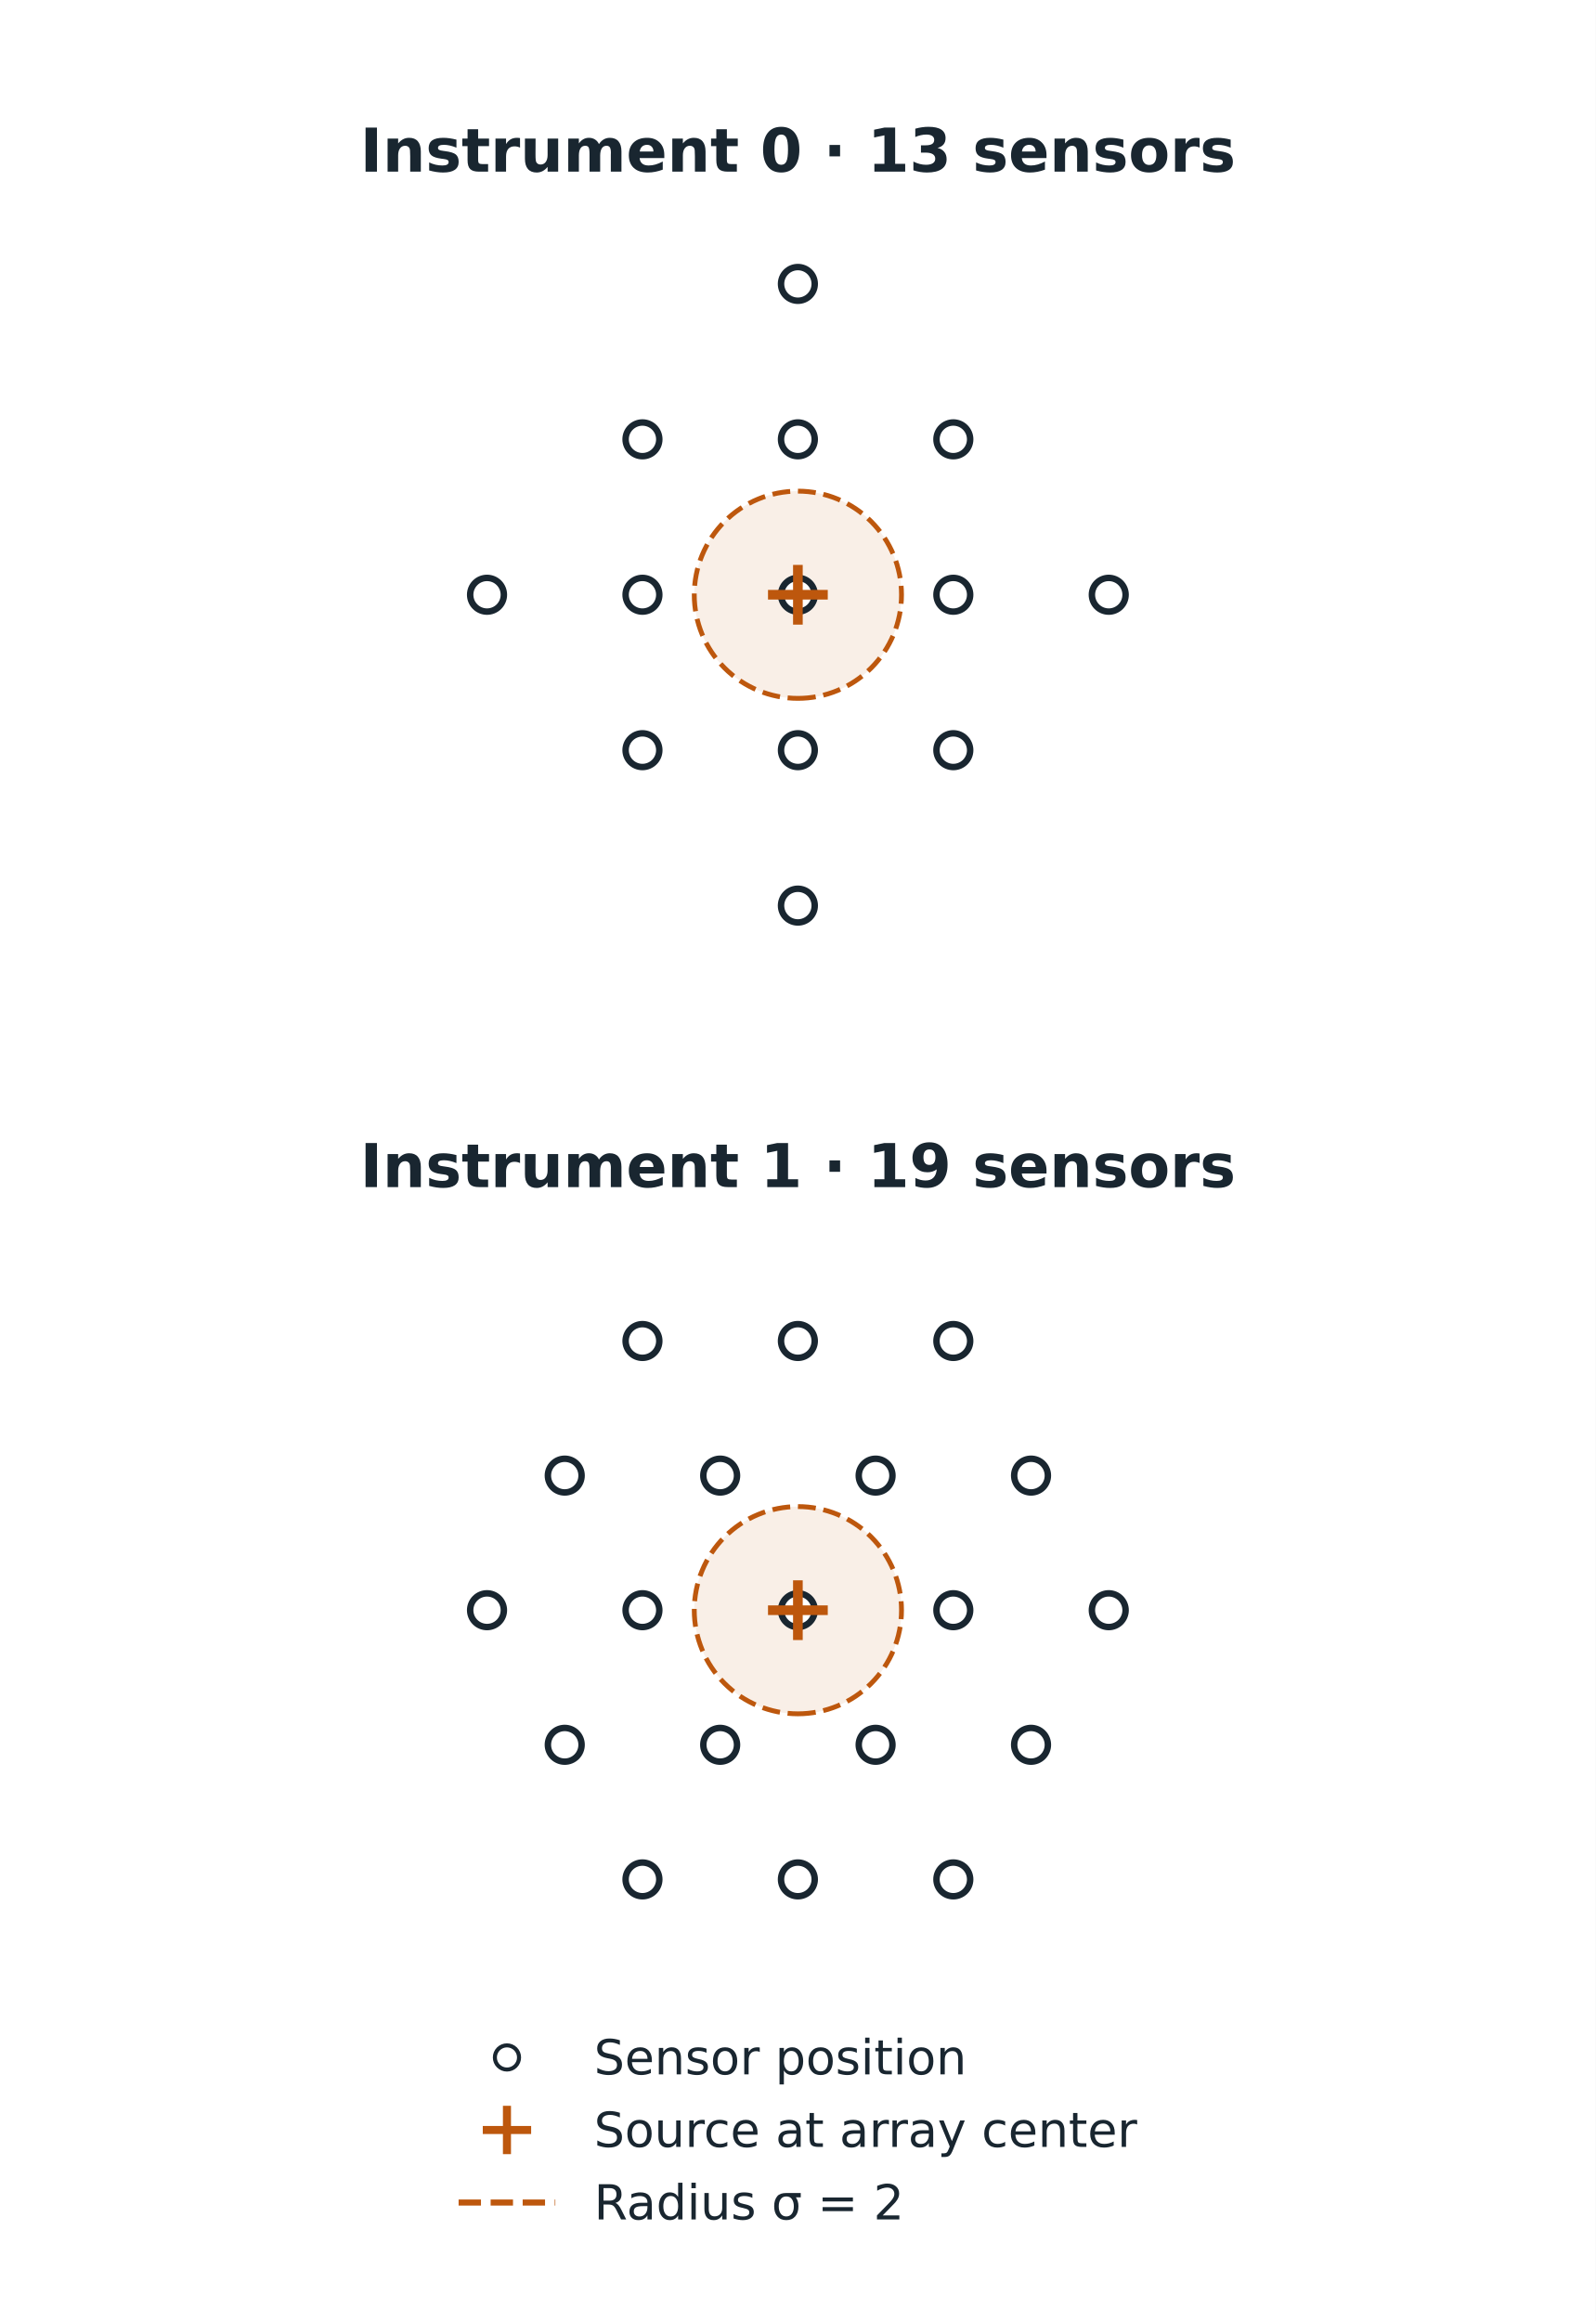
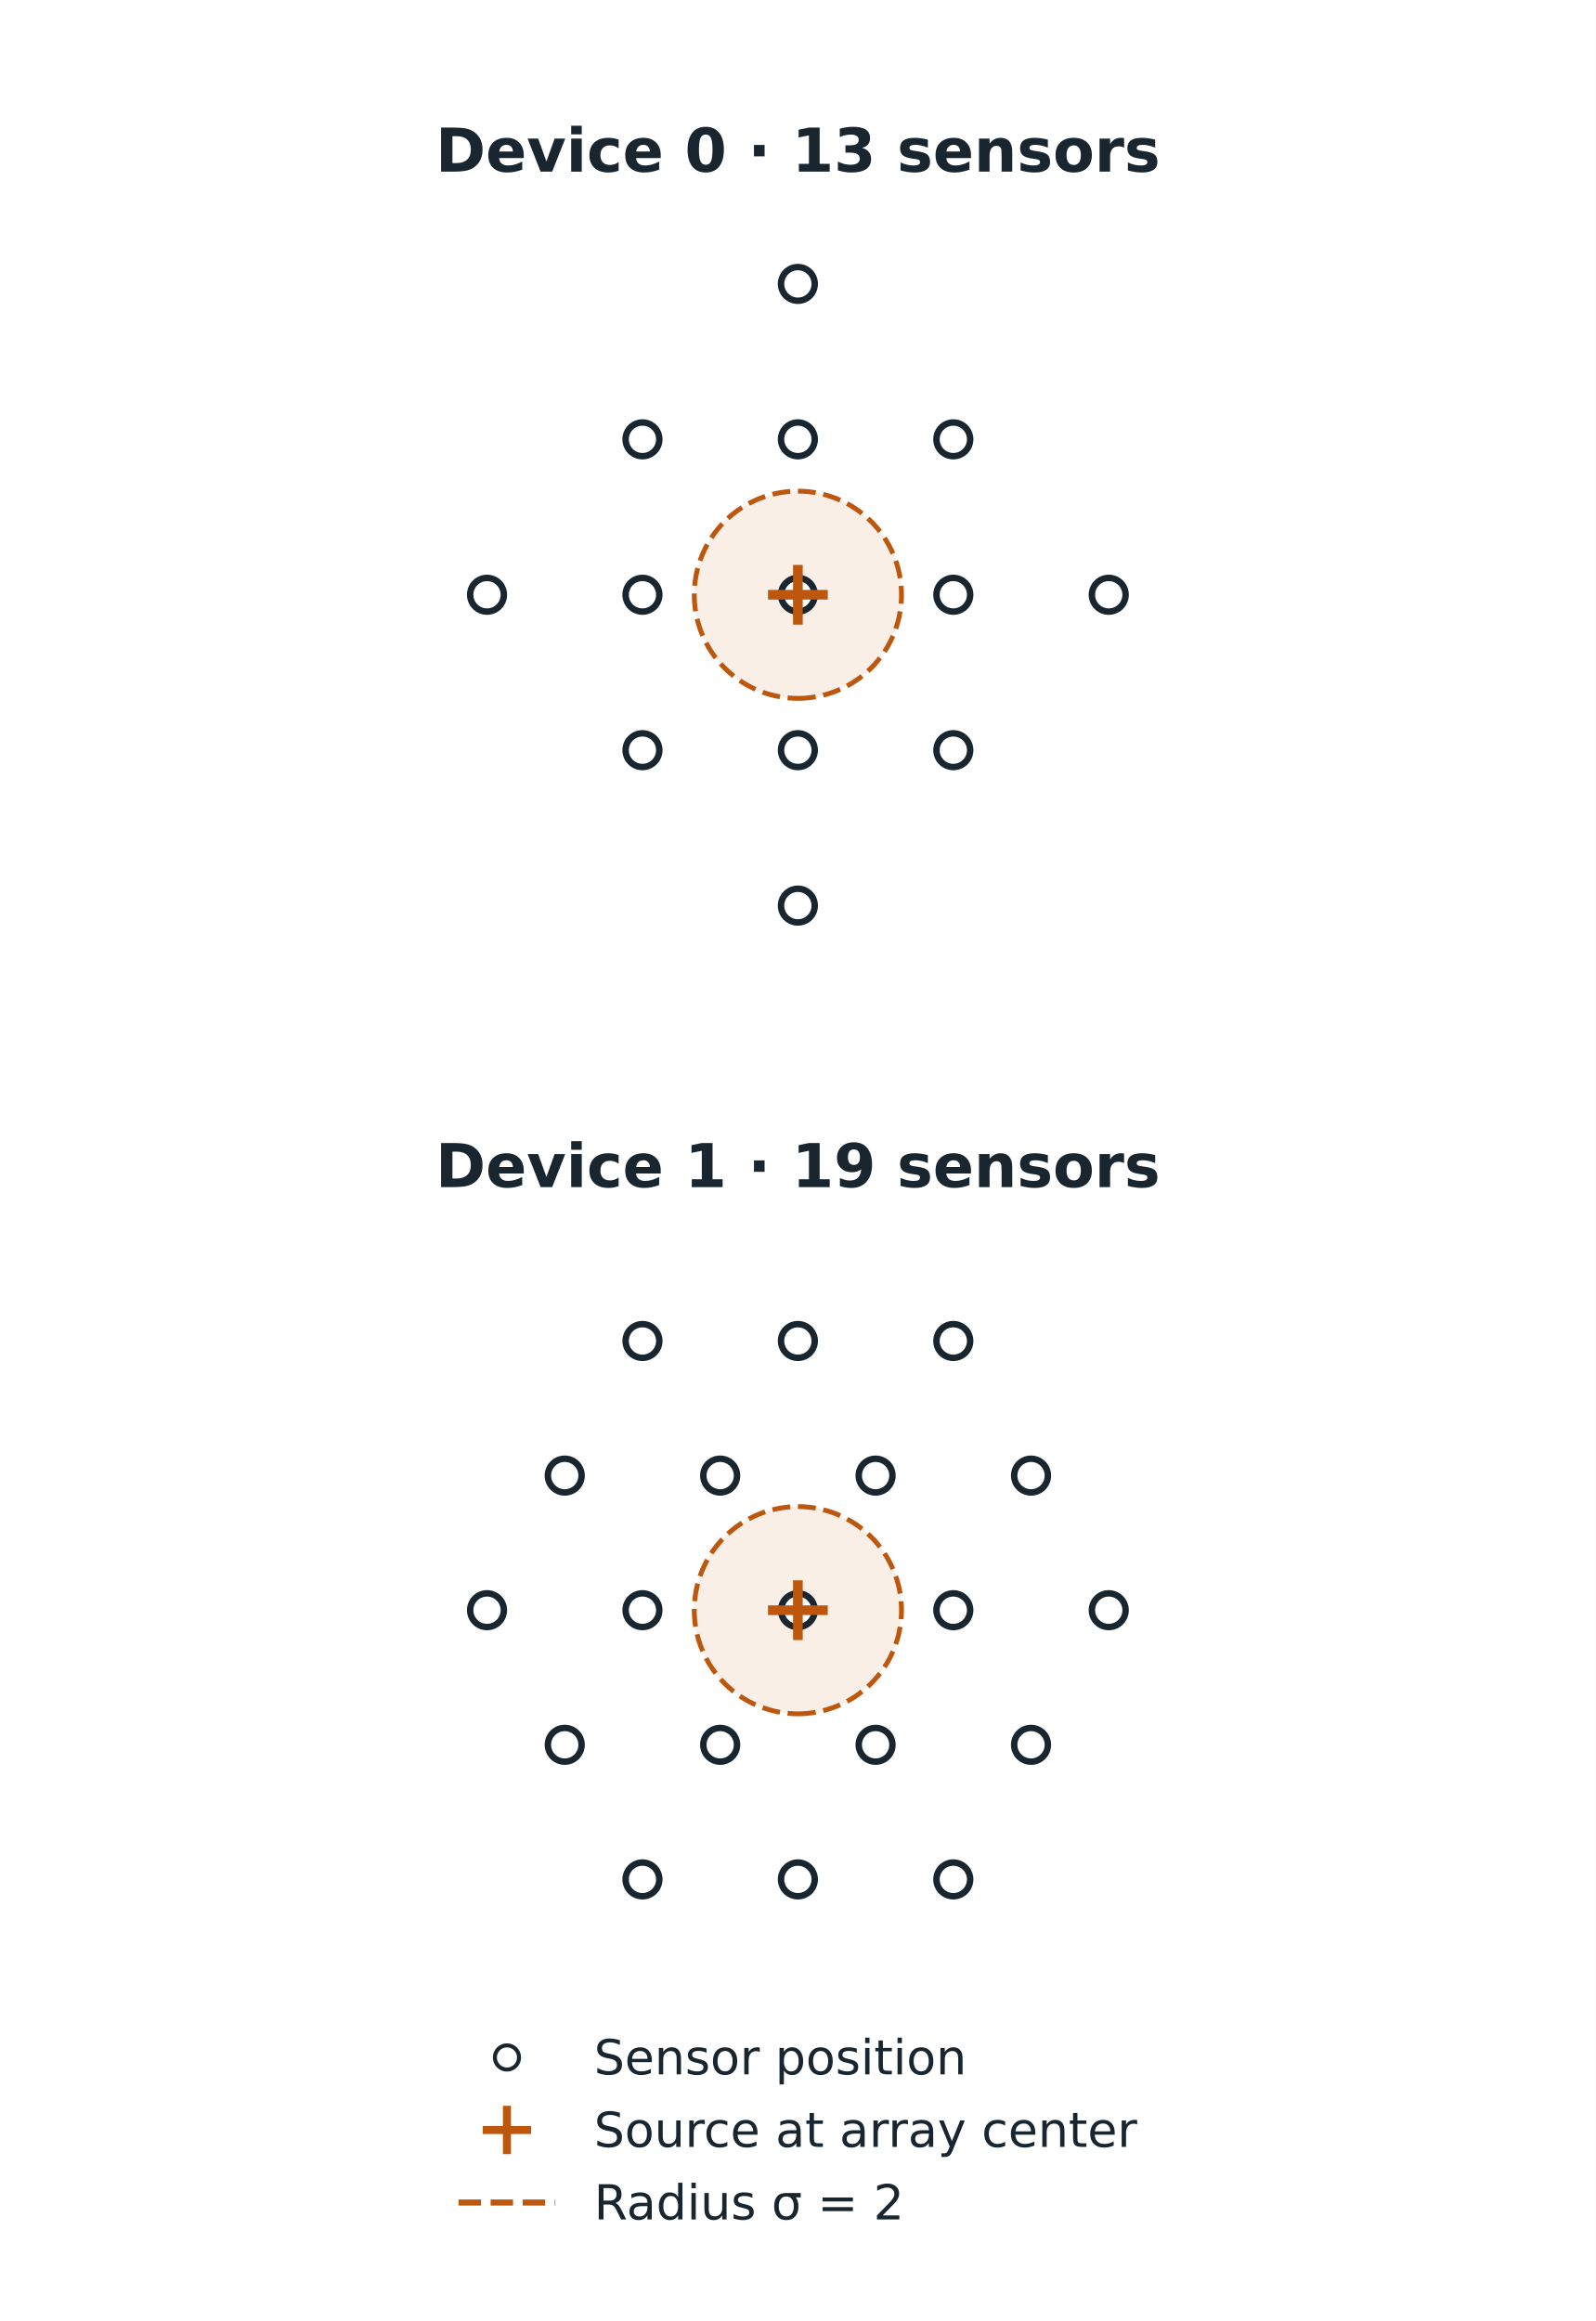
<svg xmlns="http://www.w3.org/2000/svg" xmlns:xlink="http://www.w3.org/1999/xlink" width="396pt" height="576pt" viewBox="0 0 396 576" version="1.1">
  <defs>
    <style type="text/css">*{stroke-linejoin: round; stroke-linecap: butt}</style>
  </defs>
  <g id="figure_1">
    <g id="patch_1">
      <path d="M 0 576 L 396 576 L 396 0 L 0 0 z " style="fill: #ffffff" />
    </g>
    <g id="axes_1">
      <g id="patch_2">
        <path d="M 198 173.314 C 204.82 173.314 211.361 170.605 216.183 165.783 C 221.005 160.961 223.714 154.42 223.714 147.6 C 223.714 140.78 221.005 134.239 216.183 129.417 C 211.361 124.595 204.82 121.886 198 121.886 C 191.18 121.886 184.639 124.595 179.817 129.417 C 174.995 134.239 172.286 140.78 172.286 147.6 C 172.286 154.42 174.995 160.961 179.817 165.783 C 184.639 170.605 191.18 173.314 198 173.314 z " clip-path="url(#pd754e8aa44)" style="fill: #bd570d; opacity: 0.1" />
      </g>
      <g id="patch_3">
        <path d="M 198 173.314 C 204.82 173.314 211.361 170.605 216.183 165.783 C 221.005 160.961 223.714 154.42 223.714 147.6 C 223.714 140.78 221.005 134.239 216.183 129.417 C 211.361 124.595 204.82 121.886 198 121.886 C 191.18 121.886 184.639 124.595 179.817 129.417 C 174.995 134.239 172.286 140.78 172.286 147.6 C 172.286 154.42 174.995 160.961 179.817 165.783 C 184.639 170.605 191.18 173.314 198 173.314 L 198 173.314 z " clip-path="url(#pd754e8aa44)" style="fill: none; stroke-dasharray: 4.44,1.92; stroke-dashoffset: 0; stroke: #bd570d; stroke-width: 1.2; stroke-linejoin: miter" />
      </g>
      <g id="PathCollection_1">
        <defs>
          <path id="m9732d2c1a6" d="M 0 4.183 C 1.109 4.183 2.174 3.743 2.958 2.958 C 3.743 2.174 4.183 1.109 4.183 0 C 4.183 -1.109 3.743 -2.174 2.958 -2.958 C 2.174 -3.743 1.109 -4.183 0 -4.183 C -1.109 -4.183 -2.174 -3.743 -2.958 -2.958 C -3.743 -2.174 -4.183 -1.109 -4.183 0 C -4.183 1.109 -3.743 2.174 -2.958 2.958 C -2.174 3.743 -1.109 4.183 0 4.183 z " style="stroke: #192630; stroke-width: 1.6" />
        </defs>
        <g clip-path="url(#pd754e8aa44)">
          <use xlink:href="#m9732d2c1a6" x="198" y="147.6" style="fill: #ffffff; stroke: #192630; stroke-width: 1.6" />
          <use xlink:href="#m9732d2c1a6" x="236.571" y="147.6" style="fill: #ffffff; stroke: #192630; stroke-width: 1.6" />
          <use xlink:href="#m9732d2c1a6" x="198" y="109.029" style="fill: #ffffff; stroke: #192630; stroke-width: 1.6" />
          <use xlink:href="#m9732d2c1a6" x="159.429" y="147.6" style="fill: #ffffff; stroke: #192630; stroke-width: 1.6" />
          <use xlink:href="#m9732d2c1a6" x="198" y="186.171" style="fill: #ffffff; stroke: #192630; stroke-width: 1.6" />
          <use xlink:href="#m9732d2c1a6" x="275.143" y="147.6" style="fill: #ffffff; stroke: #192630; stroke-width: 1.6" />
          <use xlink:href="#m9732d2c1a6" x="236.571" y="109.029" style="fill: #ffffff; stroke: #192630; stroke-width: 1.6" />
          <use xlink:href="#m9732d2c1a6" x="198" y="70.457" style="fill: #ffffff; stroke: #192630; stroke-width: 1.6" />
          <use xlink:href="#m9732d2c1a6" x="159.429" y="109.029" style="fill: #ffffff; stroke: #192630; stroke-width: 1.6" />
          <use xlink:href="#m9732d2c1a6" x="120.857" y="147.6" style="fill: #ffffff; stroke: #192630; stroke-width: 1.6" />
          <use xlink:href="#m9732d2c1a6" x="159.429" y="186.171" style="fill: #ffffff; stroke: #192630; stroke-width: 1.6" />
          <use xlink:href="#m9732d2c1a6" x="198" y="224.743" style="fill: #ffffff; stroke: #192630; stroke-width: 1.6" />
          <use xlink:href="#m9732d2c1a6" x="236.571" y="186.171" style="fill: #ffffff; stroke: #192630; stroke-width: 1.6" />
        </g>
      </g>
      <g id="text_1">
-         <g style="fill: #192630" transform="translate(89.34258 42.6) scale(0.15 -0.15)">
-           <defs>
-             <path id="DejaVuSans-Bold-2c" d="M 588 4666 L 1791 4666 L 1791 0 L 588 0 L 588 4666 z " transform="scale(0.015625)" />
-             <path id="DejaVuSans-Bold-51" d="M 4056 2131 L 4056 0 L 2931 0 L 2931 347 L 2931 1631 Q 2931 2084 2911 2256 Q 2891 2428 2841 2509 Q 2775 2619 2662 2680 Q 2550 2741 2406 2741 Q 2056 2741 1856 2470 Q 1656 2200 1656 1722 L 1656 0 L 538 0 L 538 3500 L 1656 3500 L 1656 2988 Q 1909 3294 2193 3439 Q 2478 3584 2822 3584 Q 3428 3584 3742 3212 Q 4056 2841 4056 2131 z " transform="scale(0.015625)" />
-             <path id="DejaVuSans-Bold-56" d="M 3272 3391 L 3272 2541 Q 2913 2691 2578 2766 Q 2244 2841 1947 2841 Q 1628 2841 1473 2761 Q 1319 2681 1319 2516 Q 1319 2381 1436 2309 Q 1553 2238 1856 2203 L 2053 2175 Q 2913 2066 3209 1816 Q 3506 1566 3506 1031 Q 3506 472 3093 190 Q 2681 -91 1863 -91 Q 1516 -91 1145 -36 Q 775 19 384 128 L 384 978 Q 719 816 1070 734 Q 1422 653 1784 653 Q 2113 653 2278 743 Q 2444 834 2444 1013 Q 2444 1163 2330 1236 Q 2216 1309 1875 1350 L 1678 1375 Q 931 1469 631 1722 Q 331 1975 331 2491 Q 331 3047 712 3315 Q 1094 3584 1881 3584 Q 2191 3584 2531 3537 Q 2872 3491 3272 3391 z " transform="scale(0.015625)" />
-             <path id="DejaVuSans-Bold-57" d="M 1759 4494 L 1759 3500 L 2913 3500 L 2913 2700 L 1759 2700 L 1759 1216 Q 1759 972 1856 886 Q 1953 800 2241 800 L 2816 800 L 2816 0 L 1856 0 Q 1194 0 917 276 Q 641 553 641 1216 L 641 2700 L 84 2700 L 84 3500 L 641 3500 L 641 4494 L 1759 4494 z " transform="scale(0.015625)" />
-             <path id="DejaVuSans-Bold-55" d="M 3138 2547 Q 2991 2616 2845 2648 Q 2700 2681 2553 2681 Q 2122 2681 1889 2404 Q 1656 2128 1656 1613 L 1656 0 L 538 0 L 538 3500 L 1656 3500 L 1656 2925 Q 1872 3269 2151 3426 Q 2431 3584 2822 3584 Q 2878 3584 2943 3579 Q 3009 3575 3134 3559 L 3138 2547 z " transform="scale(0.015625)" />
-             <path id="DejaVuSans-Bold-58" d="M 500 1363 L 500 3500 L 1625 3500 L 1625 3150 Q 1625 2866 1622 2436 Q 1619 2006 1619 1863 Q 1619 1441 1641 1255 Q 1663 1069 1716 984 Q 1784 875 1895 815 Q 2006 756 2150 756 Q 2500 756 2700 1025 Q 2900 1294 2900 1772 L 2900 3500 L 4019 3500 L 4019 0 L 2900 0 L 2900 506 Q 2647 200 2364 54 Q 2081 -91 1741 -91 Q 1134 -91 817 281 Q 500 653 500 1363 z " transform="scale(0.015625)" />
-             <path id="DejaVuSans-Bold-50" d="M 3781 2919 Q 3994 3244 4286 3414 Q 4578 3584 4928 3584 Q 5531 3584 5847 3212 Q 6163 2841 6163 2131 L 6163 0 L 5038 0 L 5038 1825 Q 5041 1866 5042 1909 Q 5044 1953 5044 2034 Q 5044 2406 4934 2573 Q 4825 2741 4581 2741 Q 4263 2741 4089 2478 Q 3916 2216 3909 1719 L 3909 0 L 2784 0 L 2784 1825 Q 2784 2406 2684 2573 Q 2584 2741 2328 2741 Q 2006 2741 1831 2477 Q 1656 2213 1656 1722 L 1656 0 L 531 0 L 531 3500 L 1656 3500 L 1656 2988 Q 1863 3284 2130 3434 Q 2397 3584 2719 3584 Q 3081 3584 3359 3409 Q 3638 3234 3781 2919 z " transform="scale(0.015625)" />
+         <g style="fill: #192630" transform="translate(108.0773 42.6) scale(0.15 -0.15)">
+           <defs>
+             <path id="DejaVuSans-Bold-27" d="M 1791 3756 L 1791 909 L 2222 909 Q 2959 909 3348 1275 Q 3738 1641 3738 2338 Q 3738 3031 3350 3393 Q 2963 3756 2222 3756 L 1791 3756 z M 588 4666 L 1856 4666 Q 2919 4666 3439 4514 Q 3959 4363 4331 4000 Q 4659 3684 4818 3271 Q 4978 2859 4978 2338 Q 4978 1809 4818 1395 Q 4659 981 4331 666 Q 3956 303 3431 151 Q 2906 0 1856 0 L 588 0 L 588 4666 z " transform="scale(0.015625)" />
            <path id="DejaVuSans-Bold-48" d="M 4031 1759 L 4031 1441 L 1416 1441 Q 1456 1047 1700 850 Q 1944 653 2381 653 Q 2734 653 3104 758 Q 3475 863 3866 1075 L 3866 213 Q 3469 63 3072 -14 Q 2675 -91 2278 -91 Q 1328 -91 801 392 Q 275 875 275 1747 Q 275 2603 792 3093 Q 1309 3584 2216 3584 Q 3041 3584 3536 3087 Q 4031 2591 4031 1759 z M 2881 2131 Q 2881 2450 2695 2645 Q 2509 2841 2209 2841 Q 1884 2841 1681 2658 Q 1478 2475 1428 2131 L 2881 2131 z " transform="scale(0.015625)" />
+             <path id="DejaVuSans-Bold-59" d="M 97 3500 L 1216 3500 L 2088 1081 L 2956 3500 L 4078 3500 L 2700 0 L 1472 0 L 97 3500 z " transform="scale(0.015625)" />
+             <path id="DejaVuSans-Bold-4c" d="M 538 3500 L 1656 3500 L 1656 0 L 538 0 L 538 3500 z M 538 4863 L 1656 4863 L 1656 3950 L 538 3950 L 538 4863 z " transform="scale(0.015625)" />
+             <path id="DejaVuSans-Bold-46" d="M 3366 3391 L 3366 2478 Q 3138 2634 2908 2709 Q 2678 2784 2431 2784 Q 1963 2784 1702 2511 Q 1441 2238 1441 1747 Q 1441 1256 1702 982 Q 1963 709 2431 709 Q 2694 709 2930 787 Q 3166 866 3366 1019 L 3366 103 Q 3103 6 2833 -42 Q 2563 -91 2291 -91 Q 1344 -91 809 395 Q 275 881 275 1747 Q 275 2613 809 3098 Q 1344 3584 2291 3584 Q 2566 3584 2833 3536 Q 3100 3488 3366 3391 z " transform="scale(0.015625)" />
            <path id="DejaVuSans-Bold-3" transform="scale(0.015625)" />
            <path id="DejaVuSans-Bold-13" d="M 2944 2338 Q 2944 3213 2780 3570 Q 2616 3928 2228 3928 Q 1841 3928 1675 3570 Q 1509 3213 1509 2338 Q 1509 1453 1675 1090 Q 1841 728 2228 728 Q 2613 728 2778 1090 Q 2944 1453 2944 2338 z M 4147 2328 Q 4147 1169 3647 539 Q 3147 -91 2228 -91 Q 1306 -91 806 539 Q 306 1169 306 2328 Q 306 3491 806 4120 Q 1306 4750 2228 4750 Q 3147 4750 3647 4120 Q 4147 3491 4147 2328 z " transform="scale(0.015625)" />
            <path id="DejaVuSans-Bold-79" d="M 653 2828 L 1778 2828 L 1778 1619 L 653 1619 L 653 2828 z " transform="scale(0.015625)" />
            <path id="DejaVuSans-Bold-14" d="M 750 831 L 1813 831 L 1813 3847 L 722 3622 L 722 4441 L 1806 4666 L 2950 4666 L 2950 831 L 4013 831 L 4013 0 L 750 0 L 750 831 z " transform="scale(0.015625)" />
            <path id="DejaVuSans-Bold-16" d="M 2981 2516 Q 3453 2394 3698 2092 Q 3944 1791 3944 1325 Q 3944 631 3412 270 Q 2881 -91 1863 -91 Q 1503 -91 1142 -33 Q 781 25 428 141 L 428 1069 Q 766 900 1098 814 Q 1431 728 1753 728 Q 2231 728 2486 893 Q 2741 1059 2741 1369 Q 2741 1688 2480 1852 Q 2219 2016 1709 2016 L 1228 2016 L 1228 2791 L 1734 2791 Q 2188 2791 2409 2933 Q 2631 3075 2631 3366 Q 2631 3634 2415 3781 Q 2200 3928 1806 3928 Q 1516 3928 1219 3862 Q 922 3797 628 3669 L 628 4550 Q 984 4650 1334 4700 Q 1684 4750 2022 4750 Q 2931 4750 3382 4451 Q 3834 4153 3834 3553 Q 3834 3144 3618 2883 Q 3403 2622 2981 2516 z " transform="scale(0.015625)" />
+             <path id="DejaVuSans-Bold-56" d="M 3272 3391 L 3272 2541 Q 2913 2691 2578 2766 Q 2244 2841 1947 2841 Q 1628 2841 1473 2761 Q 1319 2681 1319 2516 Q 1319 2381 1436 2309 Q 1553 2238 1856 2203 L 2053 2175 Q 2913 2066 3209 1816 Q 3506 1566 3506 1031 Q 3506 472 3093 190 Q 2681 -91 1863 -91 Q 1516 -91 1145 -36 Q 775 19 384 128 L 384 978 Q 719 816 1070 734 Q 1422 653 1784 653 Q 2113 653 2278 743 Q 2444 834 2444 1013 Q 2444 1163 2330 1236 Q 2216 1309 1875 1350 L 1678 1375 Q 931 1469 631 1722 Q 331 1975 331 2491 Q 331 3047 712 3315 Q 1094 3584 1881 3584 Q 2191 3584 2531 3537 Q 2872 3491 3272 3391 z " transform="scale(0.015625)" />
+             <path id="DejaVuSans-Bold-51" d="M 4056 2131 L 4056 0 L 2931 0 L 2931 347 L 2931 1631 Q 2931 2084 2911 2256 Q 2891 2428 2841 2509 Q 2775 2619 2662 2680 Q 2550 2741 2406 2741 Q 2056 2741 1856 2470 Q 1656 2200 1656 1722 L 1656 0 L 538 0 L 538 3500 L 1656 3500 L 1656 2988 Q 1909 3294 2193 3439 Q 2478 3584 2822 3584 Q 3428 3584 3742 3212 Q 4056 2841 4056 2131 z " transform="scale(0.015625)" />
            <path id="DejaVuSans-Bold-52" d="M 2203 2784 Q 1831 2784 1636 2517 Q 1441 2250 1441 1747 Q 1441 1244 1636 976 Q 1831 709 2203 709 Q 2569 709 2762 976 Q 2956 1244 2956 1747 Q 2956 2250 2762 2517 Q 2569 2784 2203 2784 z M 2203 3584 Q 3106 3584 3614 3096 Q 4122 2609 4122 1747 Q 4122 884 3614 396 Q 3106 -91 2203 -91 Q 1297 -91 786 396 Q 275 884 275 1747 Q 275 2609 786 3096 Q 1297 3584 2203 3584 z " transform="scale(0.015625)" />
-           </defs>
-           <use xlink:href="#DejaVuSans-Bold-2c" />
-           <use xlink:href="#DejaVuSans-Bold-51" transform="translate(37.20312 0)" />
-           <use xlink:href="#DejaVuSans-Bold-56" transform="translate(108.3906 0)" />
-           <use xlink:href="#DejaVuSans-Bold-57" transform="translate(167.9062 0)" />
-           <use xlink:href="#DejaVuSans-Bold-55" transform="translate(215.7031 0)" />
-           <use xlink:href="#DejaVuSans-Bold-58" transform="translate(265.0156 0)" />
-           <use xlink:href="#DejaVuSans-Bold-50" transform="translate(336.2031 0)" />
-           <use xlink:href="#DejaVuSans-Bold-48" transform="translate(440.4062 0)" />
-           <use xlink:href="#DejaVuSans-Bold-51" transform="translate(508.2344 0)" />
-           <use xlink:href="#DejaVuSans-Bold-57" transform="translate(579.4219 0)" />
-           <use xlink:href="#DejaVuSans-Bold-3" transform="translate(627.2188 0)" />
-           <use xlink:href="#DejaVuSans-Bold-13" transform="translate(662.0312 0)" />
-           <use xlink:href="#DejaVuSans-Bold-3" transform="translate(731.6094 0)" />
-           <use xlink:href="#DejaVuSans-Bold-79" transform="translate(766.4219 0)" />
-           <use xlink:href="#DejaVuSans-Bold-3" transform="translate(804.4062 0)" />
-           <use xlink:href="#DejaVuSans-Bold-14" transform="translate(839.2188 0)" />
-           <use xlink:href="#DejaVuSans-Bold-16" transform="translate(908.7969 0)" />
-           <use xlink:href="#DejaVuSans-Bold-3" transform="translate(978.375 0)" />
-           <use xlink:href="#DejaVuSans-Bold-56" transform="translate(1013.188 0)" />
-           <use xlink:href="#DejaVuSans-Bold-48" transform="translate(1072.703 0)" />
-           <use xlink:href="#DejaVuSans-Bold-51" transform="translate(1140.531 0)" />
-           <use xlink:href="#DejaVuSans-Bold-56" transform="translate(1211.719 0)" />
-           <use xlink:href="#DejaVuSans-Bold-52" transform="translate(1271.234 0)" />
-           <use xlink:href="#DejaVuSans-Bold-55" transform="translate(1339.938 0)" />
-           <use xlink:href="#DejaVuSans-Bold-56" transform="translate(1389.25 0)" />
+             <path id="DejaVuSans-Bold-55" d="M 3138 2547 Q 2991 2616 2845 2648 Q 2700 2681 2553 2681 Q 2122 2681 1889 2404 Q 1656 2128 1656 1613 L 1656 0 L 538 0 L 538 3500 L 1656 3500 L 1656 2925 Q 1872 3269 2151 3426 Q 2431 3584 2822 3584 Q 2878 3584 2943 3579 Q 3009 3575 3134 3559 L 3138 2547 z " transform="scale(0.015625)" />
+           </defs>
+           <use xlink:href="#DejaVuSans-Bold-27" />
+           <use xlink:href="#DejaVuSans-Bold-48" transform="translate(83.01562 0)" />
+           <use xlink:href="#DejaVuSans-Bold-59" transform="translate(150.8438 0)" />
+           <use xlink:href="#DejaVuSans-Bold-4c" transform="translate(216.0312 0)" />
+           <use xlink:href="#DejaVuSans-Bold-46" transform="translate(250.3125 0)" />
+           <use xlink:href="#DejaVuSans-Bold-48" transform="translate(309.5938 0)" />
+           <use xlink:href="#DejaVuSans-Bold-3" transform="translate(377.4219 0)" />
+           <use xlink:href="#DejaVuSans-Bold-13" transform="translate(412.2344 0)" />
+           <use xlink:href="#DejaVuSans-Bold-3" transform="translate(481.8125 0)" />
+           <use xlink:href="#DejaVuSans-Bold-79" transform="translate(516.625 0)" />
+           <use xlink:href="#DejaVuSans-Bold-3" transform="translate(554.6094 0)" />
+           <use xlink:href="#DejaVuSans-Bold-14" transform="translate(589.4219 0)" />
+           <use xlink:href="#DejaVuSans-Bold-16" transform="translate(659 0)" />
+           <use xlink:href="#DejaVuSans-Bold-3" transform="translate(728.5781 0)" />
+           <use xlink:href="#DejaVuSans-Bold-56" transform="translate(763.3906 0)" />
+           <use xlink:href="#DejaVuSans-Bold-48" transform="translate(822.9062 0)" />
+           <use xlink:href="#DejaVuSans-Bold-51" transform="translate(890.7344 0)" />
+           <use xlink:href="#DejaVuSans-Bold-56" transform="translate(961.9219 0)" />
+           <use xlink:href="#DejaVuSans-Bold-52" transform="translate(1021.438 0)" />
+           <use xlink:href="#DejaVuSans-Bold-55" transform="translate(1090.141 0)" />
+           <use xlink:href="#DejaVuSans-Bold-56" transform="translate(1139.453 0)" />
        </g>
      </g>
      <g id="PathCollection_2">
        <defs>
          <path id="m599db98e86" d="M -7.416 0 L 7.416 0 M 0 7.416 L 0 -7.416 " style="stroke: #bd570d; stroke-width: 2.4" />
        </defs>
        <g clip-path="url(#pd754e8aa44)">
          <use xlink:href="#m599db98e86" x="198" y="147.6" style="fill: #bd570d; stroke: #bd570d; stroke-width: 2.4" />
        </g>
      </g>
    </g>
    <g id="axes_2">
      <g id="patch_4">
        <path d="M 198 425.314 C 204.82 425.314 211.361 422.605 216.183 417.783 C 221.005 412.961 223.714 406.42 223.714 399.6 C 223.714 392.78 221.005 386.239 216.183 381.417 C 211.361 376.595 204.82 373.886 198 373.886 C 191.18 373.886 184.639 376.595 179.817 381.417 C 174.995 386.239 172.286 392.78 172.286 399.6 C 172.286 406.42 174.995 412.961 179.817 417.783 C 184.639 422.605 191.18 425.314 198 425.314 z " clip-path="url(#p9538874a6e)" style="fill: #bd570d; opacity: 0.1" />
      </g>
      <g id="patch_5">
        <path d="M 198 425.314 C 204.82 425.314 211.361 422.605 216.183 417.783 C 221.005 412.961 223.714 406.42 223.714 399.6 C 223.714 392.78 221.005 386.239 216.183 381.417 C 211.361 376.595 204.82 373.886 198 373.886 C 191.18 373.886 184.639 376.595 179.817 381.417 C 174.995 386.239 172.286 392.78 172.286 399.6 C 172.286 406.42 174.995 412.961 179.817 417.783 C 184.639 422.605 191.18 425.314 198 425.314 L 198 425.314 z " clip-path="url(#p9538874a6e)" style="fill: none; stroke-dasharray: 4.44,1.92; stroke-dashoffset: 0; stroke: #bd570d; stroke-width: 1.2; stroke-linejoin: miter" />
      </g>
      <g id="PathCollection_3">
        <g clip-path="url(#p9538874a6e)">
          <use xlink:href="#m9732d2c1a6" x="198" y="399.6" style="fill: #ffffff; stroke: #192630; stroke-width: 1.6" />
          <use xlink:href="#m9732d2c1a6" x="236.571" y="399.6" style="fill: #ffffff; stroke: #192630; stroke-width: 1.6" />
          <use xlink:href="#m9732d2c1a6" x="217.286" y="366.196" style="fill: #ffffff; stroke: #192630; stroke-width: 1.6" />
          <use xlink:href="#m9732d2c1a6" x="178.714" y="366.196" style="fill: #ffffff; stroke: #192630; stroke-width: 1.6" />
          <use xlink:href="#m9732d2c1a6" x="159.429" y="399.6" style="fill: #ffffff; stroke: #192630; stroke-width: 1.6" />
          <use xlink:href="#m9732d2c1a6" x="178.714" y="433.004" style="fill: #ffffff; stroke: #192630; stroke-width: 1.6" />
          <use xlink:href="#m9732d2c1a6" x="217.286" y="433.004" style="fill: #ffffff; stroke: #192630; stroke-width: 1.6" />
          <use xlink:href="#m9732d2c1a6" x="275.143" y="399.6" style="fill: #ffffff; stroke: #192630; stroke-width: 1.6" />
          <use xlink:href="#m9732d2c1a6" x="255.857" y="366.196" style="fill: #ffffff; stroke: #192630; stroke-width: 1.6" />
          <use xlink:href="#m9732d2c1a6" x="236.571" y="332.792" style="fill: #ffffff; stroke: #192630; stroke-width: 1.6" />
          <use xlink:href="#m9732d2c1a6" x="198" y="332.792" style="fill: #ffffff; stroke: #192630; stroke-width: 1.6" />
          <use xlink:href="#m9732d2c1a6" x="159.429" y="332.792" style="fill: #ffffff; stroke: #192630; stroke-width: 1.6" />
          <use xlink:href="#m9732d2c1a6" x="140.143" y="366.196" style="fill: #ffffff; stroke: #192630; stroke-width: 1.6" />
          <use xlink:href="#m9732d2c1a6" x="120.857" y="399.6" style="fill: #ffffff; stroke: #192630; stroke-width: 1.6" />
          <use xlink:href="#m9732d2c1a6" x="140.143" y="433.004" style="fill: #ffffff; stroke: #192630; stroke-width: 1.6" />
          <use xlink:href="#m9732d2c1a6" x="159.429" y="466.408" style="fill: #ffffff; stroke: #192630; stroke-width: 1.6" />
          <use xlink:href="#m9732d2c1a6" x="198" y="466.408" style="fill: #ffffff; stroke: #192630; stroke-width: 1.6" />
          <use xlink:href="#m9732d2c1a6" x="236.571" y="466.408" style="fill: #ffffff; stroke: #192630; stroke-width: 1.6" />
          <use xlink:href="#m9732d2c1a6" x="255.857" y="433.004" style="fill: #ffffff; stroke: #192630; stroke-width: 1.6" />
        </g>
      </g>
      <g id="text_2">
-         <g style="fill: #192630" transform="translate(89.34258 294.6) scale(0.15 -0.15)">
+         <g style="fill: #192630" transform="translate(108.0773 294.6) scale(0.15 -0.15)">
          <defs>
            <path id="DejaVuSans-Bold-1c" d="M 641 103 L 641 966 Q 928 831 1190 764 Q 1453 697 1709 697 Q 2247 697 2547 995 Q 2847 1294 2900 1881 Q 2688 1725 2447 1647 Q 2206 1569 1925 1569 Q 1209 1569 770 1986 Q 331 2403 331 3084 Q 331 3838 820 4291 Q 1309 4744 2131 4744 Q 3044 4744 3544 4128 Q 4044 3513 4044 2388 Q 4044 1231 3459 570 Q 2875 -91 1856 -91 Q 1528 -91 1228 -42 Q 928 6 641 103 z M 2125 2350 Q 2441 2350 2600 2554 Q 2759 2759 2759 3169 Q 2759 3575 2600 3781 Q 2441 3988 2125 3988 Q 1809 3988 1650 3781 Q 1491 3575 1491 3169 Q 1491 2759 1650 2554 Q 1809 2350 2125 2350 z " transform="scale(0.015625)" />
          </defs>
-           <use xlink:href="#DejaVuSans-Bold-2c" />
-           <use xlink:href="#DejaVuSans-Bold-51" transform="translate(37.20312 0)" />
-           <use xlink:href="#DejaVuSans-Bold-56" transform="translate(108.3906 0)" />
-           <use xlink:href="#DejaVuSans-Bold-57" transform="translate(167.9062 0)" />
-           <use xlink:href="#DejaVuSans-Bold-55" transform="translate(215.7031 0)" />
-           <use xlink:href="#DejaVuSans-Bold-58" transform="translate(265.0156 0)" />
-           <use xlink:href="#DejaVuSans-Bold-50" transform="translate(336.2031 0)" />
-           <use xlink:href="#DejaVuSans-Bold-48" transform="translate(440.4062 0)" />
-           <use xlink:href="#DejaVuSans-Bold-51" transform="translate(508.2344 0)" />
-           <use xlink:href="#DejaVuSans-Bold-57" transform="translate(579.4219 0)" />
-           <use xlink:href="#DejaVuSans-Bold-3" transform="translate(627.2188 0)" />
-           <use xlink:href="#DejaVuSans-Bold-14" transform="translate(662.0312 0)" />
-           <use xlink:href="#DejaVuSans-Bold-3" transform="translate(731.6094 0)" />
-           <use xlink:href="#DejaVuSans-Bold-79" transform="translate(766.4219 0)" />
-           <use xlink:href="#DejaVuSans-Bold-3" transform="translate(804.4062 0)" />
-           <use xlink:href="#DejaVuSans-Bold-14" transform="translate(839.2188 0)" />
-           <use xlink:href="#DejaVuSans-Bold-1c" transform="translate(908.7969 0)" />
-           <use xlink:href="#DejaVuSans-Bold-3" transform="translate(978.375 0)" />
-           <use xlink:href="#DejaVuSans-Bold-56" transform="translate(1013.188 0)" />
-           <use xlink:href="#DejaVuSans-Bold-48" transform="translate(1072.703 0)" />
-           <use xlink:href="#DejaVuSans-Bold-51" transform="translate(1140.531 0)" />
-           <use xlink:href="#DejaVuSans-Bold-56" transform="translate(1211.719 0)" />
-           <use xlink:href="#DejaVuSans-Bold-52" transform="translate(1271.234 0)" />
-           <use xlink:href="#DejaVuSans-Bold-55" transform="translate(1339.938 0)" />
-           <use xlink:href="#DejaVuSans-Bold-56" transform="translate(1389.25 0)" />
+           <use xlink:href="#DejaVuSans-Bold-27" />
+           <use xlink:href="#DejaVuSans-Bold-48" transform="translate(83.01562 0)" />
+           <use xlink:href="#DejaVuSans-Bold-59" transform="translate(150.8438 0)" />
+           <use xlink:href="#DejaVuSans-Bold-4c" transform="translate(216.0312 0)" />
+           <use xlink:href="#DejaVuSans-Bold-46" transform="translate(250.3125 0)" />
+           <use xlink:href="#DejaVuSans-Bold-48" transform="translate(309.5938 0)" />
+           <use xlink:href="#DejaVuSans-Bold-3" transform="translate(377.4219 0)" />
+           <use xlink:href="#DejaVuSans-Bold-14" transform="translate(412.2344 0)" />
+           <use xlink:href="#DejaVuSans-Bold-3" transform="translate(481.8125 0)" />
+           <use xlink:href="#DejaVuSans-Bold-79" transform="translate(516.625 0)" />
+           <use xlink:href="#DejaVuSans-Bold-3" transform="translate(554.6094 0)" />
+           <use xlink:href="#DejaVuSans-Bold-14" transform="translate(589.4219 0)" />
+           <use xlink:href="#DejaVuSans-Bold-1c" transform="translate(659 0)" />
+           <use xlink:href="#DejaVuSans-Bold-3" transform="translate(728.5781 0)" />
+           <use xlink:href="#DejaVuSans-Bold-56" transform="translate(763.3906 0)" />
+           <use xlink:href="#DejaVuSans-Bold-48" transform="translate(822.9062 0)" />
+           <use xlink:href="#DejaVuSans-Bold-51" transform="translate(890.7344 0)" />
+           <use xlink:href="#DejaVuSans-Bold-56" transform="translate(961.9219 0)" />
+           <use xlink:href="#DejaVuSans-Bold-52" transform="translate(1021.438 0)" />
+           <use xlink:href="#DejaVuSans-Bold-55" transform="translate(1090.141 0)" />
+           <use xlink:href="#DejaVuSans-Bold-56" transform="translate(1139.453 0)" />
        </g>
      </g>
      <g id="PathCollection_4">
        <g clip-path="url(#p9538874a6e)">
          <use xlink:href="#m599db98e86" x="198" y="399.6" style="fill: #bd570d; stroke: #bd570d; stroke-width: 2.4" />
        </g>
      </g>
    </g>
    <g id="legend_1">
      <g id="line2d_1">
        <path d="M 113.805 510.595 L 125.805 510.595 L 137.805 510.595 " style="fill: none; stroke: #000000; stroke-opacity: 0; stroke-width: 1.5; stroke-linecap: square" />
        <defs>
          <path id="m210b170082" d="M 0 3 C 0.796 3 1.559 2.684 2.121 2.121 C 2.684 1.559 3 0.796 3 0 C 3 -0.796 2.684 -1.559 2.121 -2.121 C 1.559 -2.684 0.796 -3 0 -3 C -0.796 -3 -1.559 -2.684 -2.121 -2.121 C -2.684 -1.559 -3 -0.796 -3 0 C -3 0.796 -2.684 1.559 -2.121 2.121 C -1.559 2.684 -0.796 3 0 3 z " style="stroke: #192630" />
        </defs>
        <g>
          <use xlink:href="#m210b170082" x="125.805" y="510.595" style="fill: #ffffff; stroke: #192630" />
        </g>
      </g>
      <g id="text_3">
        <g style="fill: #192630" transform="translate(147.405 514.7953) scale(0.12 -0.12)">
          <defs>
            <path id="DejaVuSans-36" d="M 3425 4513 L 3425 3897 Q 3066 4069 2747 4153 Q 2428 4238 2131 4238 Q 1616 4238 1336 4038 Q 1056 3838 1056 3469 Q 1056 3159 1242 3001 Q 1428 2844 1947 2747 L 2328 2669 Q 3034 2534 3370 2195 Q 3706 1856 3706 1288 Q 3706 609 3251 259 Q 2797 -91 1919 -91 Q 1588 -91 1214 -16 Q 841 59 441 206 L 441 856 Q 825 641 1194 531 Q 1563 422 1919 422 Q 2459 422 2753 634 Q 3047 847 3047 1241 Q 3047 1584 2836 1778 Q 2625 1972 2144 2069 L 1759 2144 Q 1053 2284 737 2584 Q 422 2884 422 3419 Q 422 4038 858 4394 Q 1294 4750 2059 4750 Q 2388 4750 2728 4690 Q 3069 4631 3425 4513 z " transform="scale(0.015625)" />
            <path id="DejaVuSans-48" d="M 3597 1894 L 3597 1613 L 953 1613 Q 991 1019 1311 708 Q 1631 397 2203 397 Q 2534 397 2845 478 Q 3156 559 3463 722 L 3463 178 Q 3153 47 2828 -22 Q 2503 -91 2169 -91 Q 1331 -91 842 396 Q 353 884 353 1716 Q 353 2575 817 3079 Q 1281 3584 2069 3584 Q 2775 3584 3186 3129 Q 3597 2675 3597 1894 z M 3022 2063 Q 3016 2534 2758 2815 Q 2500 3097 2075 3097 Q 1594 3097 1305 2825 Q 1016 2553 972 2059 L 3022 2063 z " transform="scale(0.015625)" />
            <path id="DejaVuSans-51" d="M 3513 2113 L 3513 0 L 2938 0 L 2938 2094 Q 2938 2591 2744 2837 Q 2550 3084 2163 3084 Q 1697 3084 1428 2787 Q 1159 2491 1159 1978 L 1159 0 L 581 0 L 581 3500 L 1159 3500 L 1159 2956 Q 1366 3272 1645 3428 Q 1925 3584 2291 3584 Q 2894 3584 3203 3211 Q 3513 2838 3513 2113 z " transform="scale(0.015625)" />
            <path id="DejaVuSans-56" d="M 2834 3397 L 2834 2853 Q 2591 2978 2328 3040 Q 2066 3103 1784 3103 Q 1356 3103 1142 2972 Q 928 2841 928 2578 Q 928 2378 1081 2264 Q 1234 2150 1697 2047 L 1894 2003 Q 2506 1872 2764 1633 Q 3022 1394 3022 966 Q 3022 478 2636 193 Q 2250 -91 1575 -91 Q 1294 -91 989 -36 Q 684 19 347 128 L 347 722 Q 666 556 975 473 Q 1284 391 1588 391 Q 1994 391 2212 530 Q 2431 669 2431 922 Q 2431 1156 2273 1281 Q 2116 1406 1581 1522 L 1381 1569 Q 847 1681 609 1914 Q 372 2147 372 2553 Q 372 3047 722 3315 Q 1072 3584 1716 3584 Q 2034 3584 2315 3537 Q 2597 3491 2834 3397 z " transform="scale(0.015625)" />
            <path id="DejaVuSans-52" d="M 1959 3097 Q 1497 3097 1228 2736 Q 959 2375 959 1747 Q 959 1119 1226 758 Q 1494 397 1959 397 Q 2419 397 2687 759 Q 2956 1122 2956 1747 Q 2956 2369 2687 2733 Q 2419 3097 1959 3097 z M 1959 3584 Q 2709 3584 3137 3096 Q 3566 2609 3566 1747 Q 3566 888 3137 398 Q 2709 -91 1959 -91 Q 1206 -91 779 398 Q 353 888 353 1747 Q 353 2609 779 3096 Q 1206 3584 1959 3584 z " transform="scale(0.015625)" />
            <path id="DejaVuSans-55" d="M 2631 2963 Q 2534 3019 2420 3045 Q 2306 3072 2169 3072 Q 1681 3072 1420 2755 Q 1159 2438 1159 1844 L 1159 0 L 581 0 L 581 3500 L 1159 3500 L 1159 2956 Q 1341 3275 1631 3429 Q 1922 3584 2338 3584 Q 2397 3584 2469 3576 Q 2541 3569 2628 3553 L 2631 2963 z " transform="scale(0.015625)" />
            <path id="DejaVuSans-3" transform="scale(0.015625)" />
            <path id="DejaVuSans-53" d="M 1159 525 L 1159 -1331 L 581 -1331 L 581 3500 L 1159 3500 L 1159 2969 Q 1341 3281 1617 3432 Q 1894 3584 2278 3584 Q 2916 3584 3314 3078 Q 3713 2572 3713 1747 Q 3713 922 3314 415 Q 2916 -91 2278 -91 Q 1894 -91 1617 61 Q 1341 213 1159 525 z M 3116 1747 Q 3116 2381 2855 2742 Q 2594 3103 2138 3103 Q 1681 3103 1420 2742 Q 1159 2381 1159 1747 Q 1159 1113 1420 752 Q 1681 391 2138 391 Q 2594 391 2855 752 Q 3116 1113 3116 1747 z " transform="scale(0.015625)" />
            <path id="DejaVuSans-4c" d="M 603 3500 L 1178 3500 L 1178 0 L 603 0 L 603 3500 z M 603 4863 L 1178 4863 L 1178 4134 L 603 4134 L 603 4863 z " transform="scale(0.015625)" />
            <path id="DejaVuSans-57" d="M 1172 4494 L 1172 3500 L 2356 3500 L 2356 3053 L 1172 3053 L 1172 1153 Q 1172 725 1289 603 Q 1406 481 1766 481 L 2356 481 L 2356 0 L 1766 0 Q 1100 0 847 248 Q 594 497 594 1153 L 594 3053 L 172 3053 L 172 3500 L 594 3500 L 594 4494 L 1172 4494 z " transform="scale(0.015625)" />
          </defs>
          <use xlink:href="#DejaVuSans-36" />
          <use xlink:href="#DejaVuSans-48" transform="translate(63.48438 0)" />
          <use xlink:href="#DejaVuSans-51" transform="translate(125.0156 0)" />
          <use xlink:href="#DejaVuSans-56" transform="translate(188.3906 0)" />
          <use xlink:href="#DejaVuSans-52" transform="translate(240.4844 0)" />
          <use xlink:href="#DejaVuSans-55" transform="translate(301.6719 0)" />
          <use xlink:href="#DejaVuSans-3" transform="translate(342.7812 0)" />
          <use xlink:href="#DejaVuSans-53" transform="translate(374.5625 0)" />
          <use xlink:href="#DejaVuSans-52" transform="translate(438.0469 0)" />
          <use xlink:href="#DejaVuSans-56" transform="translate(499.2344 0)" />
          <use xlink:href="#DejaVuSans-4c" transform="translate(551.3281 0)" />
          <use xlink:href="#DejaVuSans-57" transform="translate(579.1094 0)" />
          <use xlink:href="#DejaVuSans-4c" transform="translate(618.3125 0)" />
          <use xlink:href="#DejaVuSans-52" transform="translate(646.0938 0)" />
          <use xlink:href="#DejaVuSans-51" transform="translate(707.2812 0)" />
        </g>
      </g>
      <g id="line2d_2">
        <defs>
          <path id="m44e24eb963" d="M -6 0 L 6 0 M 0 6 L 0 -6 " style="stroke: #bd570d; stroke-width: 2" />
        </defs>
        <g>
          <use xlink:href="#m44e24eb963" x="125.805" y="528.596" style="fill: #bd570d; stroke: #bd570d; stroke-width: 2" />
        </g>
      </g>
      <g id="text_4">
        <g style="fill: #192630" transform="translate(147.405 532.7962) scale(0.12 -0.12)">
          <defs>
            <path id="DejaVuSans-58" d="M 544 1381 L 544 3500 L 1119 3500 L 1119 1403 Q 1119 906 1312 657 Q 1506 409 1894 409 Q 2359 409 2629 706 Q 2900 1003 2900 1516 L 2900 3500 L 3475 3500 L 3475 0 L 2900 0 L 2900 538 Q 2691 219 2414 64 Q 2138 -91 1772 -91 Q 1169 -91 856 284 Q 544 659 544 1381 z M 1991 3584 L 1991 3584 z " transform="scale(0.015625)" />
            <path id="DejaVuSans-46" d="M 3122 3366 L 3122 2828 Q 2878 2963 2633 3030 Q 2388 3097 2138 3097 Q 1578 3097 1268 2742 Q 959 2388 959 1747 Q 959 1106 1268 751 Q 1578 397 2138 397 Q 2388 397 2633 464 Q 2878 531 3122 666 L 3122 134 Q 2881 22 2623 -34 Q 2366 -91 2075 -91 Q 1284 -91 818 406 Q 353 903 353 1747 Q 353 2603 823 3093 Q 1294 3584 2113 3584 Q 2378 3584 2631 3529 Q 2884 3475 3122 3366 z " transform="scale(0.015625)" />
            <path id="DejaVuSans-44" d="M 2194 1759 Q 1497 1759 1228 1600 Q 959 1441 959 1056 Q 959 750 1161 570 Q 1363 391 1709 391 Q 2188 391 2477 730 Q 2766 1069 2766 1631 L 2766 1759 L 2194 1759 z M 3341 1997 L 3341 0 L 2766 0 L 2766 531 Q 2569 213 2275 61 Q 1981 -91 1556 -91 Q 1019 -91 701 211 Q 384 513 384 1019 Q 384 1609 779 1909 Q 1175 2209 1959 2209 L 2766 2209 L 2766 2266 Q 2766 2663 2505 2880 Q 2244 3097 1772 3097 Q 1472 3097 1187 3025 Q 903 2953 641 2809 L 641 3341 Q 956 3463 1253 3523 Q 1550 3584 1831 3584 Q 2591 3584 2966 3190 Q 3341 2797 3341 1997 z " transform="scale(0.015625)" />
            <path id="DejaVuSans-5c" d="M 2059 -325 Q 1816 -950 1584 -1140 Q 1353 -1331 966 -1331 L 506 -1331 L 506 -850 L 844 -850 Q 1081 -850 1212 -737 Q 1344 -625 1503 -206 L 1606 56 L 191 3500 L 800 3500 L 1894 763 L 2988 3500 L 3597 3500 L 2059 -325 z " transform="scale(0.015625)" />
          </defs>
          <use xlink:href="#DejaVuSans-36" />
          <use xlink:href="#DejaVuSans-52" transform="translate(63.48438 0)" />
          <use xlink:href="#DejaVuSans-58" transform="translate(124.6719 0)" />
          <use xlink:href="#DejaVuSans-55" transform="translate(188.0469 0)" />
          <use xlink:href="#DejaVuSans-46" transform="translate(226.9531 0)" />
          <use xlink:href="#DejaVuSans-48" transform="translate(281.9375 0)" />
          <use xlink:href="#DejaVuSans-3" transform="translate(343.4688 0)" />
          <use xlink:href="#DejaVuSans-44" transform="translate(375.25 0)" />
          <use xlink:href="#DejaVuSans-57" transform="translate(436.5312 0)" />
          <use xlink:href="#DejaVuSans-3" transform="translate(475.7344 0)" />
          <use xlink:href="#DejaVuSans-44" transform="translate(507.5156 0)" />
          <use xlink:href="#DejaVuSans-55" transform="translate(568.7969 0)" />
          <use xlink:href="#DejaVuSans-55" transform="translate(608.1562 0)" />
          <use xlink:href="#DejaVuSans-44" transform="translate(649.2656 0)" />
          <use xlink:href="#DejaVuSans-5c" transform="translate(710.5469 0)" />
          <use xlink:href="#DejaVuSans-3" transform="translate(769.7344 0)" />
          <use xlink:href="#DejaVuSans-46" transform="translate(801.5156 0)" />
          <use xlink:href="#DejaVuSans-48" transform="translate(856.5 0)" />
          <use xlink:href="#DejaVuSans-51" transform="translate(918.0312 0)" />
          <use xlink:href="#DejaVuSans-57" transform="translate(981.4062 0)" />
          <use xlink:href="#DejaVuSans-48" transform="translate(1020.609 0)" />
          <use xlink:href="#DejaVuSans-55" transform="translate(1082.141 0)" />
        </g>
      </g>
      <g id="line2d_3">
        <path d="M 113.805 546.597 L 125.805 546.597 L 137.805 546.597 " style="fill: none; stroke-dasharray: 5.55,2.4; stroke-dashoffset: 0; stroke: #bd570d; stroke-width: 1.5" />
      </g>
      <g id="text_5">
        <g style="fill: #192630" transform="translate(147.405 550.7972) scale(0.12 -0.12)">
          <defs>
            <path id="DejaVuSans-35" d="M 2841 2188 Q 3044 2119 3236 1894 Q 3428 1669 3622 1275 L 4263 0 L 3584 0 L 2988 1197 Q 2756 1666 2539 1819 Q 2322 1972 1947 1972 L 1259 1972 L 1259 0 L 628 0 L 628 4666 L 2053 4666 Q 2853 4666 3247 4331 Q 3641 3997 3641 3322 Q 3641 2881 3436 2590 Q 3231 2300 2841 2188 z M 1259 4147 L 1259 2491 L 2053 2491 Q 2509 2491 2742 2702 Q 2975 2913 2975 3322 Q 2975 3731 2742 3939 Q 2509 4147 2053 4147 L 1259 4147 z " transform="scale(0.015625)" />
            <path id="DejaVuSans-47" d="M 2906 2969 L 2906 4863 L 3481 4863 L 3481 0 L 2906 0 L 2906 525 Q 2725 213 2448 61 Q 2172 -91 1784 -91 Q 1150 -91 751 415 Q 353 922 353 1747 Q 353 2572 751 3078 Q 1150 3584 1784 3584 Q 2172 3584 2448 3432 Q 2725 3281 2906 2969 z M 947 1747 Q 947 1113 1208 752 Q 1469 391 1925 391 Q 2381 391 2643 752 Q 2906 1113 2906 1747 Q 2906 2381 2643 2742 Q 2381 3103 1925 3103 Q 1469 3103 1208 2742 Q 947 2381 947 1747 z " transform="scale(0.015625)" />
            <path id="DejaVuSans-357" d="M 1959 3044 Q 1484 3044 1228 2700 Q 959 2341 959 1747 Q 959 1119 1226 758 Q 1494 397 1959 397 Q 2419 397 2687 759 Q 2956 1122 2956 1747 Q 2956 2319 2688 2700 Q 2441 3044 1959 3044 z M 1959 3500 L 3869 3500 L 3869 2925 L 3225 2925 Q 3566 2438 3566 1747 Q 3566 888 3138 400 Q 2709 -91 1959 -91 Q 1206 -91 781 400 Q 353 888 353 1747 Q 353 2613 781 3097 Q 1134 3500 1959 3500 z " transform="scale(0.015625)" />
            <path id="DejaVuSans-20" d="M 678 2906 L 4684 2906 L 4684 2381 L 678 2381 L 678 2906 z M 678 1631 L 4684 1631 L 4684 1100 L 678 1100 L 678 1631 z " transform="scale(0.015625)" />
            <path id="DejaVuSans-15" d="M 1228 531 L 3431 531 L 3431 0 L 469 0 L 469 531 Q 828 903 1448 1529 Q 2069 2156 2228 2338 Q 2531 2678 2651 2914 Q 2772 3150 2772 3378 Q 2772 3750 2511 3984 Q 2250 4219 1831 4219 Q 1534 4219 1204 4116 Q 875 4013 500 3803 L 500 4441 Q 881 4594 1212 4672 Q 1544 4750 1819 4750 Q 2544 4750 2975 4387 Q 3406 4025 3406 3419 Q 3406 3131 3298 2873 Q 3191 2616 2906 2266 Q 2828 2175 2409 1742 Q 1991 1309 1228 531 z " transform="scale(0.015625)" />
          </defs>
          <use xlink:href="#DejaVuSans-35" />
          <use xlink:href="#DejaVuSans-44" transform="translate(67.28125 0)" />
          <use xlink:href="#DejaVuSans-47" transform="translate(128.5625 0)" />
          <use xlink:href="#DejaVuSans-4c" transform="translate(192.0469 0)" />
          <use xlink:href="#DejaVuSans-58" transform="translate(219.8281 0)" />
          <use xlink:href="#DejaVuSans-56" transform="translate(283.2031 0)" />
          <use xlink:href="#DejaVuSans-3" transform="translate(335.2969 0)" />
          <use xlink:href="#DejaVuSans-357" transform="translate(367.0781 0)" />
          <use xlink:href="#DejaVuSans-3" transform="translate(430.4531 0)" />
          <use xlink:href="#DejaVuSans-20" transform="translate(462.2344 0)" />
          <use xlink:href="#DejaVuSans-3" transform="translate(546.0312 0)" />
          <use xlink:href="#DejaVuSans-15" transform="translate(577.8125 0)" />
        </g>
      </g>
    </g>
  </g>
  <defs>
    <clipPath id="pd754e8aa44">
      <rect x="95.143" y="57.6" width="205.714" height="180" />
    </clipPath>
    <clipPath id="p9538874a6e">
      <rect x="95.143" y="309.6" width="205.714" height="180" />
    </clipPath>
  </defs>
</svg>
